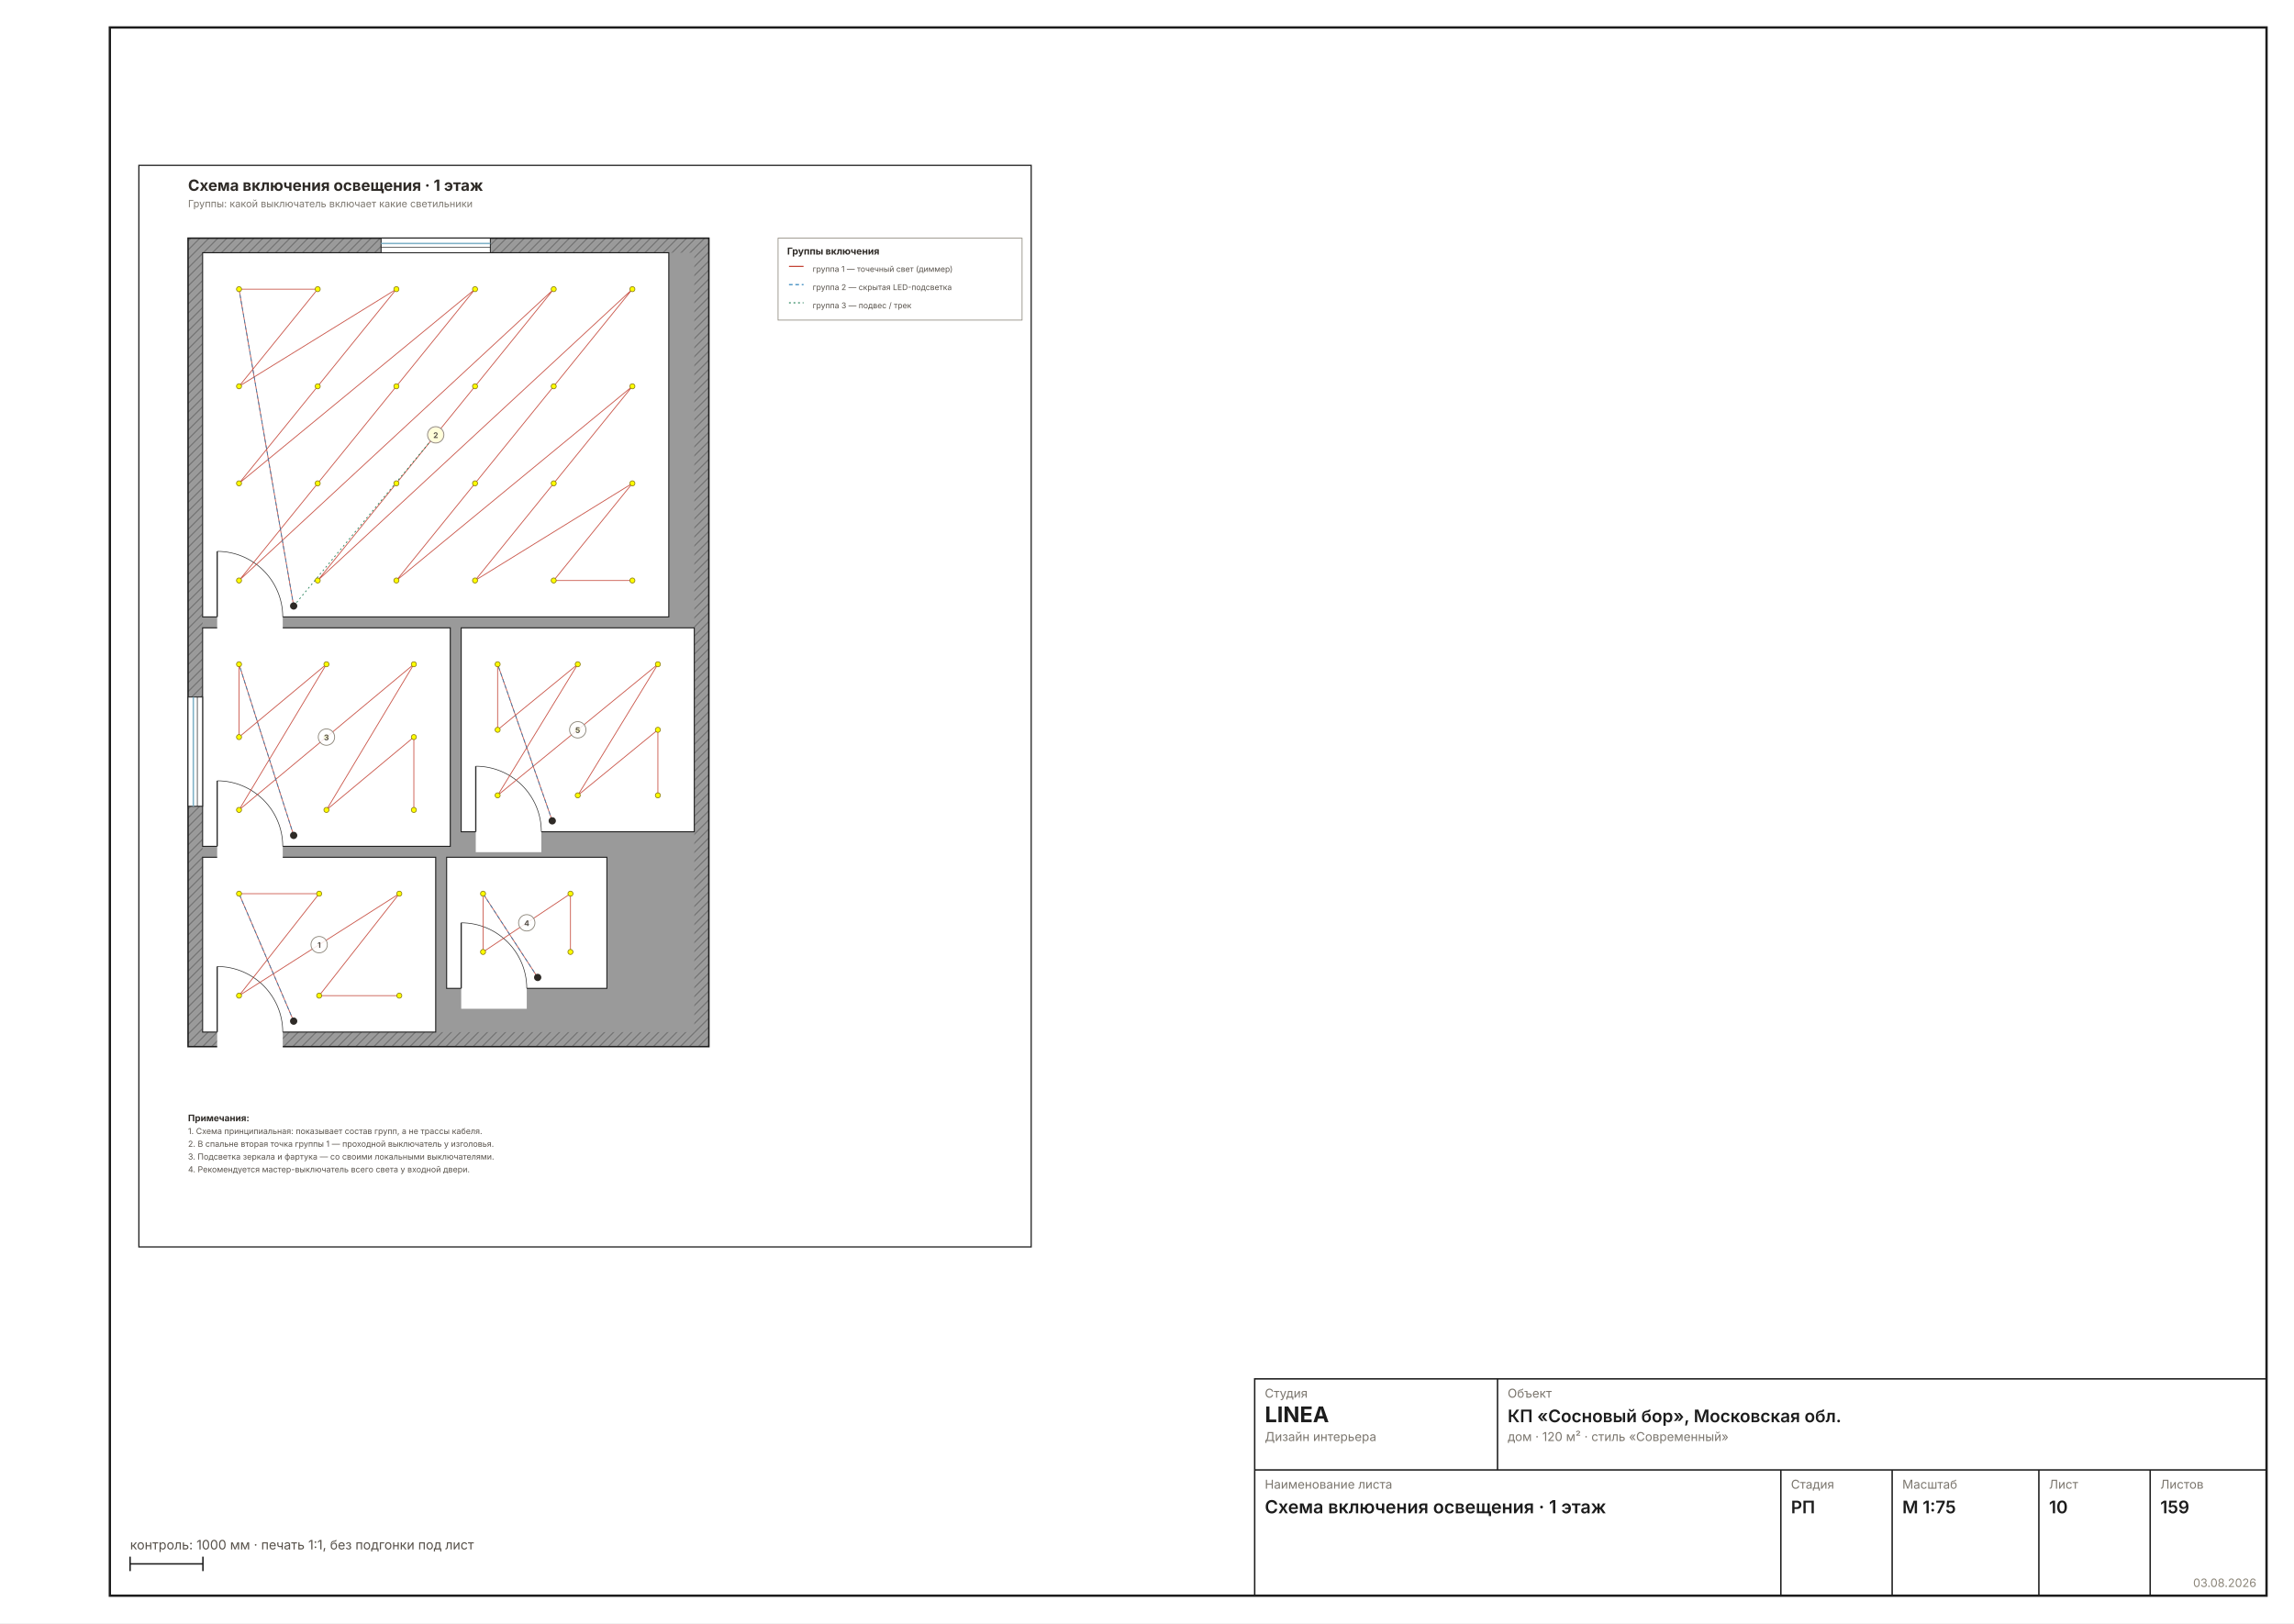
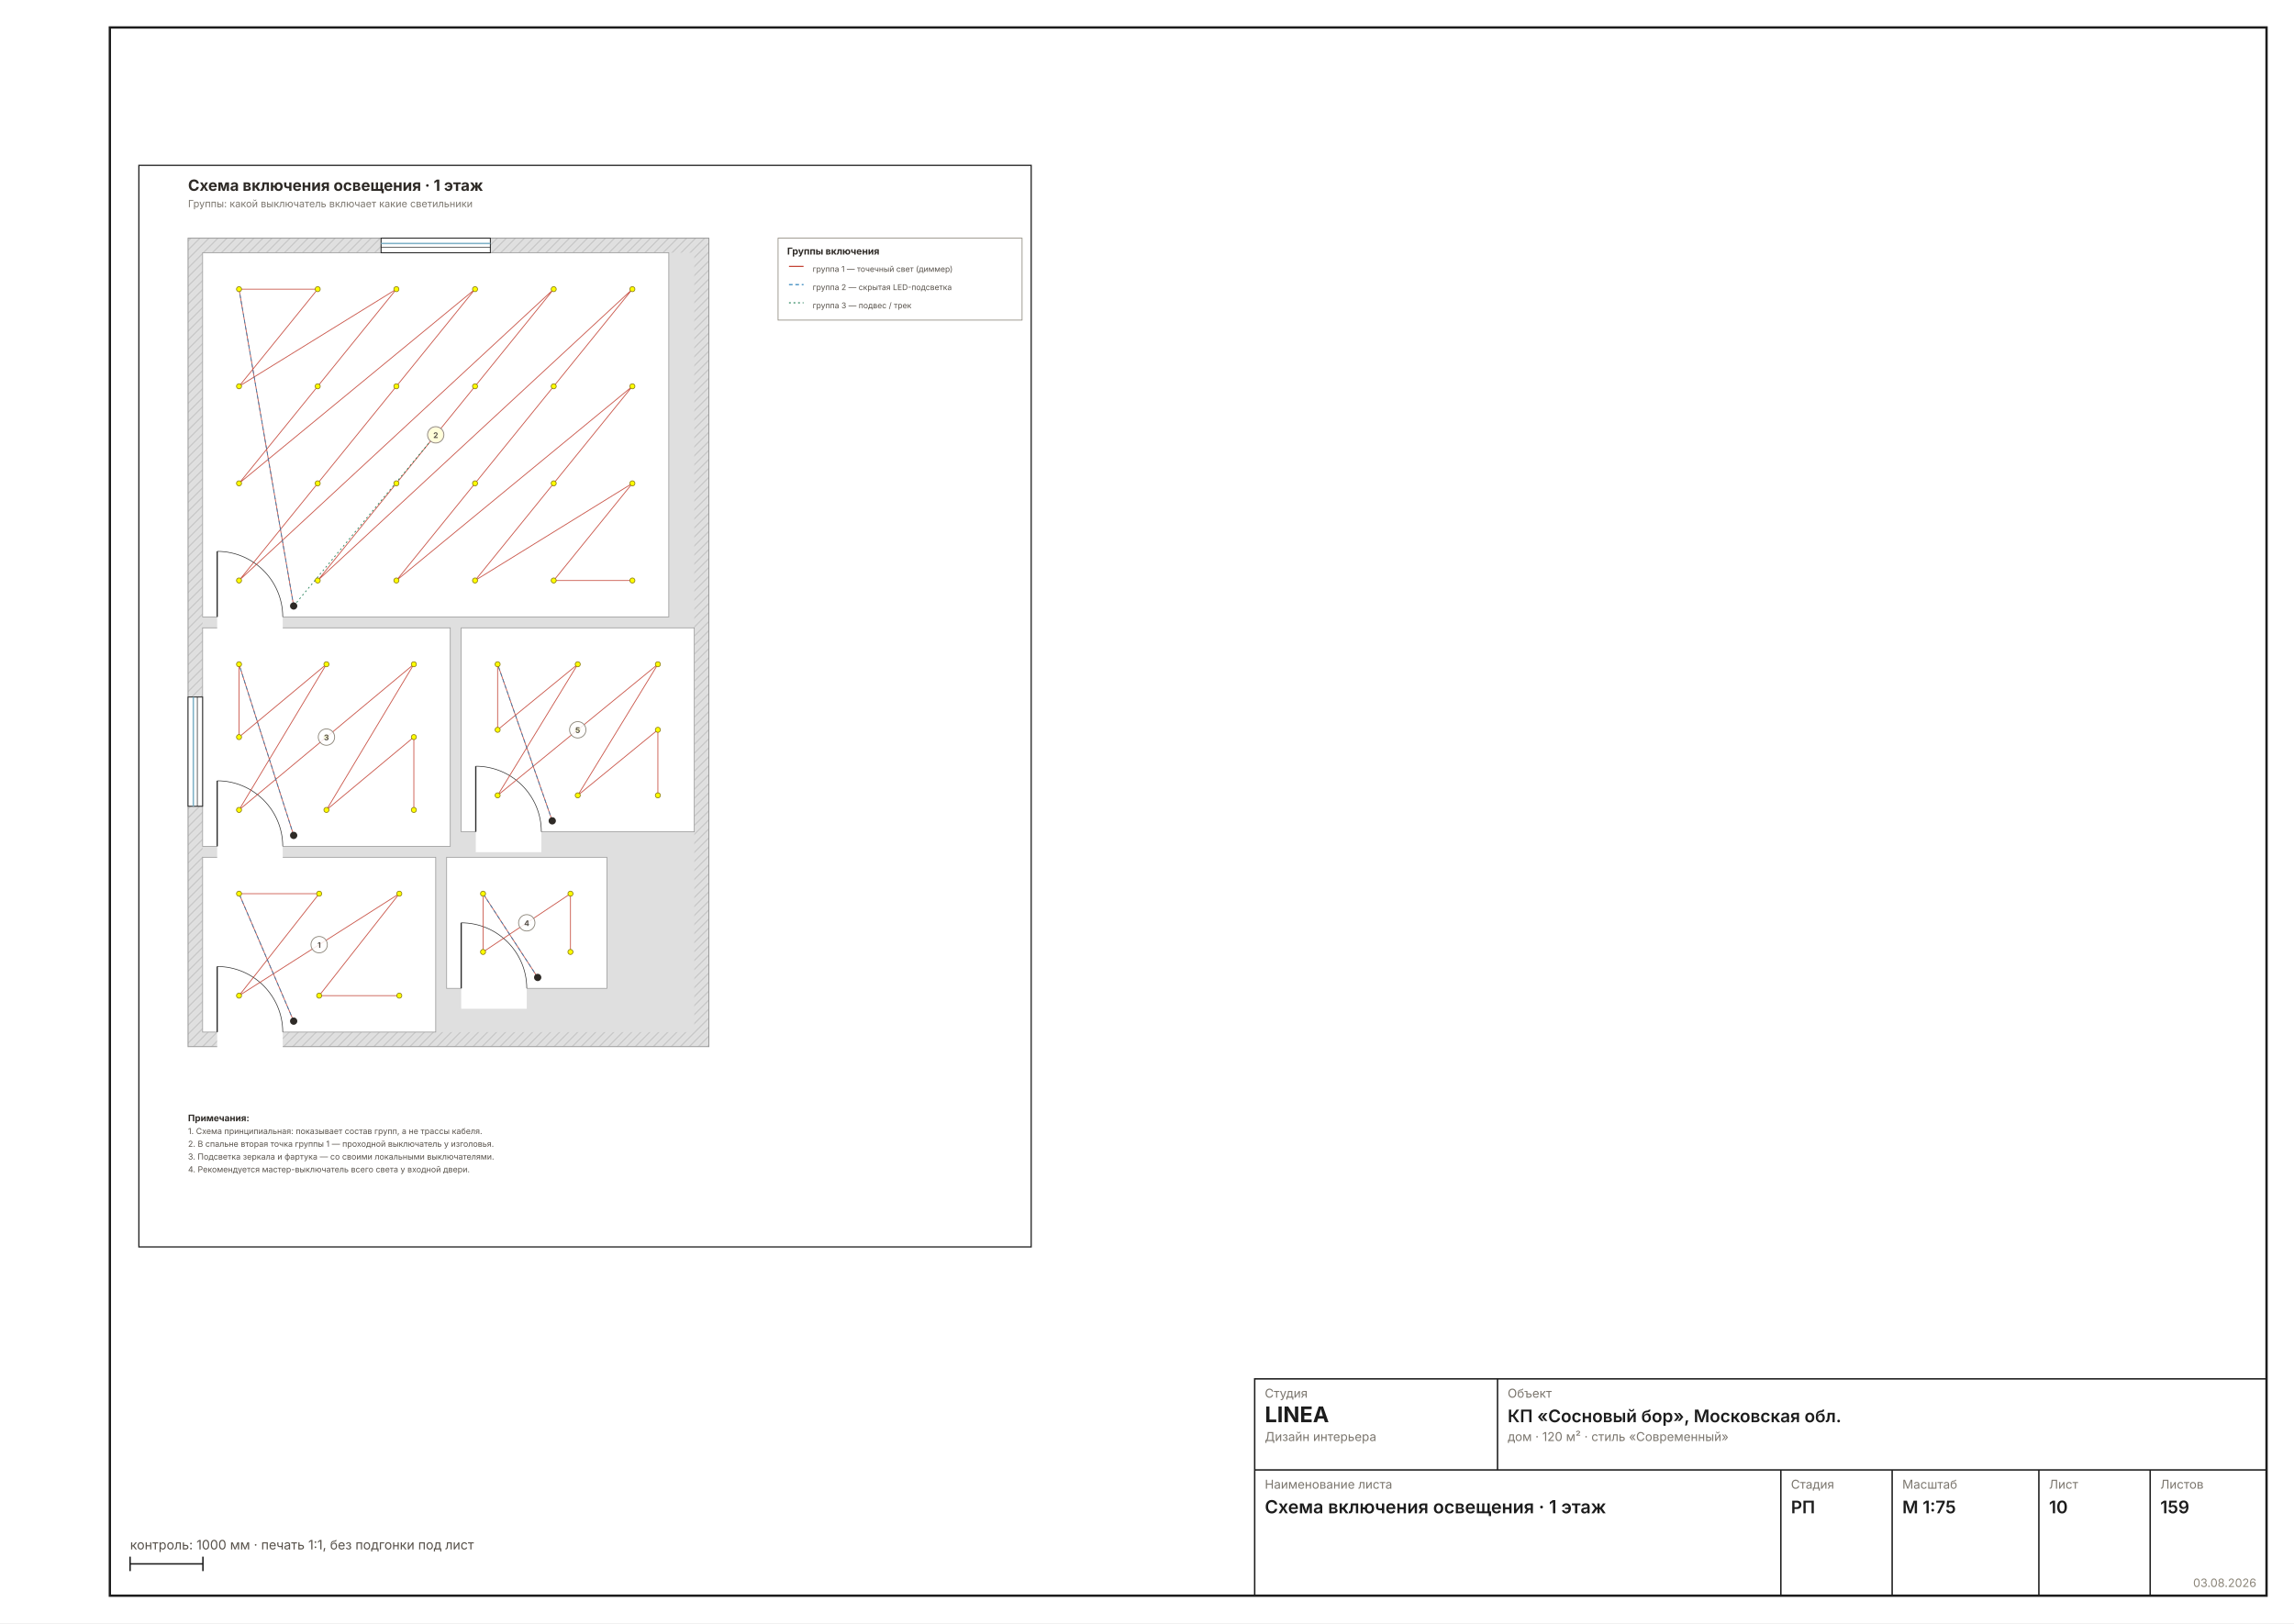
<svg xmlns="http://www.w3.org/2000/svg" width="1587" height="1123" viewBox="0 0 1587 1123" font-family="Inter, &quot;Helvetica Neue&quot;, Arial, sans-serif">
  <rect width="1587" height="1123" fill="#FFFFFF" />
  <rect x="76" y="19" width="1492" height="1085" fill="none" stroke="#1C1C1C" stroke-width="1.6" />
  <g transform="translate(86 104.3135) scale(0.6299)">
    <rect x="16" y="16" width="980" height="1188" fill="none" stroke="#1C1C1C" stroke-width="1.3" />
    <defs>
      <pattern id="wh10" width="7" height="7" patternUnits="userSpaceOnUse" patternTransform="rotate(45)">
-         <rect width="7" height="7" fill="#9A9A9A" />
-         <line x1="0" y1="0" x2="0" y2="7" stroke="#6E6E6E" stroke-width="2" />
+         <rect width="7" height="7" fill="#DFDFDF" />
+         <line x1="0" y1="0" x2="0" y2="7" stroke="#C4C4C4" stroke-width="2" />
      </pattern>
    </defs>
-     <rect x="70" y="96" width="572" height="888" fill="url(#wh10)" stroke="#1C1C1C" stroke-width="1.6" />
-     <rect x="86" y="112" width="540" height="856" fill="#9A9A9A" />
-     <rect x="86" y="776" width="256" height="192" fill="#FFFFFF" stroke="#1C1C1C" stroke-width="1.1" />
-     <rect x="86" y="112" width="512" height="400" fill="#FFFFFF" stroke="#1C1C1C" stroke-width="1.1" />
-     <rect x="86" y="524" width="272" height="240" fill="#FFFFFF" stroke="#1C1C1C" stroke-width="1.1" />
-     <rect x="354" y="776" width="176" height="144" fill="#FFFFFF" stroke="#1C1C1C" stroke-width="1.1" />
-     <rect x="370" y="524" width="256" height="224" fill="#FFFFFF" stroke="#1C1C1C" stroke-width="1.1" />
+     <rect x="70" y="96" width="572" height="888" fill="url(#wh10)" stroke="#9A9A9A" stroke-width="1" />
+     <rect x="86" y="112" width="540" height="856" fill="#DFDFDF" />
+     <rect x="86" y="776" width="256" height="192" fill="#FFFFFF" stroke="#9A9A9A" stroke-width="0.8" />
+     <rect x="86" y="112" width="512" height="400" fill="#FFFFFF" stroke="#9A9A9A" stroke-width="0.8" />
+     <rect x="86" y="524" width="272" height="240" fill="#FFFFFF" stroke="#9A9A9A" stroke-width="0.8" />
+     <rect x="354" y="776" width="176" height="144" fill="#FFFFFF" stroke="#9A9A9A" stroke-width="0.8" />
+     <rect x="370" y="524" width="256" height="224" fill="#FFFFFF" stroke="#9A9A9A" stroke-width="0.8" />
    <rect x="102" y="964.8" width="72" height="25.6" fill="#FFFFFF" />
    <line x1="102" y1="968" x2="102" y2="896" stroke="#2A2A2A" stroke-width="1.4" />
    <path d="M 174 968 A 72 72 0 0 0 102 896" fill="none" stroke="#2A2A2A" stroke-width="0.7" />
    <rect x="102" y="508.8" width="72" height="25.6" fill="#FFFFFF" />
    <line x1="102" y1="512" x2="102" y2="440" stroke="#2A2A2A" stroke-width="1.4" />
    <path d="M 174 512 A 72 72 0 0 0 102 440" fill="none" stroke="#2A2A2A" stroke-width="0.7" />
    <rect x="102" y="760.8" width="72" height="25.6" fill="#FFFFFF" />
    <line x1="102" y1="764" x2="102" y2="692" stroke="#2A2A2A" stroke-width="1.4" />
    <path d="M 174 764 A 72 72 0 0 0 102 692" fill="none" stroke="#2A2A2A" stroke-width="0.7" />
    <rect x="370" y="916.8" width="72" height="25.6" fill="#FFFFFF" />
    <line x1="370" y1="920" x2="370" y2="848" stroke="#2A2A2A" stroke-width="1.4" />
    <path d="M 442 920 A 72 72 0 0 0 370 848" fill="none" stroke="#2A2A2A" stroke-width="0.7" />
    <rect x="386" y="744.8" width="72" height="25.6" fill="#FFFFFF" />
    <line x1="386" y1="748" x2="386" y2="676" stroke="#2A2A2A" stroke-width="1.4" />
    <path d="M 458 748 A 72 72 0 0 0 386 676" fill="none" stroke="#2A2A2A" stroke-width="0.7" />
    <rect x="282" y="96" width="120" height="16" fill="#FFFFFF" stroke="#1C1C1C" stroke-width="1" />
    <line x1="282" y1="101.8" x2="402" y2="101.8" stroke="#7FB2C8" stroke-width="1.6" />
    <line x1="282" y1="106.2" x2="402" y2="106.2" stroke="#1C1C1C" stroke-width="0.7" />
    <rect x="70" y="600" width="16" height="120" fill="#FFFFFF" stroke="#1C1C1C" stroke-width="1" />
    <line x1="75.8" y1="600" x2="75.8" y2="720" stroke="#7FB2C8" stroke-width="1.6" />
    <line x1="80.2" y1="600" x2="80.2" y2="720" stroke="#1C1C1C" stroke-width="0.7" />
    <polyline points="186,956 126,816 214,816 126,928 302,816 214,928 302,928" fill="none" stroke="#C0392B" stroke-width="0.9" opacity="0.85" />
    <polyline points="186,956 126,816" fill="none" stroke="#2980B9" stroke-width="0.9" stroke-dasharray="4 3" opacity="0.9" />
    <circle cx="186" cy="956" r="4" fill="#2E2A26" />
    <circle cx="126" cy="816" r="2.8" fill="#FEFE00" stroke="#8A7A10" stroke-width="0.8" />
    <circle cx="126" cy="928" r="2.8" fill="#FEFE00" stroke="#8A7A10" stroke-width="0.8" />
    <circle cx="214" cy="816" r="2.8" fill="#FEFE00" stroke="#8A7A10" stroke-width="0.8" />
    <circle cx="214" cy="928" r="2.8" fill="#FEFE00" stroke="#8A7A10" stroke-width="0.8" />
    <circle cx="302" cy="816" r="2.8" fill="#FEFE00" stroke="#8A7A10" stroke-width="0.8" />
    <circle cx="302" cy="928" r="2.8" fill="#FEFE00" stroke="#8A7A10" stroke-width="0.8" />
    <polyline points="186,500 126,152 212.4,152 126,258.7 298.8,152 212.4,258.7 126,365.3 385.2,152 298.8,258.7 212.4,365.3 126,472 471.6,152 385.2,258.7 298.8,365.3 212.4,472 558,152 471.6,258.7 385.2,365.3 298.8,472 558,258.7 471.6,365.3 385.2,472 558,365.3 471.6,472 558,472" fill="none" stroke="#C0392B" stroke-width="0.9" opacity="0.85" />
    <polyline points="186,500 126,152" fill="none" stroke="#2980B9" stroke-width="0.9" stroke-dasharray="4 3" opacity="0.9" />
    <polyline points="186,500 342,312" fill="none" stroke="#27835B" stroke-width="0.9" stroke-dasharray="2 3" />
    <circle cx="186" cy="500" r="4" fill="#2E2A26" />
    <circle cx="126" cy="152" r="2.8" fill="#FEFE00" stroke="#8A7A10" stroke-width="0.8" />
    <circle cx="126" cy="258.7" r="2.8" fill="#FEFE00" stroke="#8A7A10" stroke-width="0.8" />
    <circle cx="126" cy="365.3" r="2.8" fill="#FEFE00" stroke="#8A7A10" stroke-width="0.8" />
    <circle cx="126" cy="472" r="2.8" fill="#FEFE00" stroke="#8A7A10" stroke-width="0.8" />
    <circle cx="212.4" cy="152" r="2.8" fill="#FEFE00" stroke="#8A7A10" stroke-width="0.8" />
    <circle cx="212.4" cy="258.7" r="2.8" fill="#FEFE00" stroke="#8A7A10" stroke-width="0.8" />
    <circle cx="212.4" cy="365.3" r="2.8" fill="#FEFE00" stroke="#8A7A10" stroke-width="0.8" />
    <circle cx="212.4" cy="472" r="2.8" fill="#FEFE00" stroke="#8A7A10" stroke-width="0.8" />
    <circle cx="298.8" cy="152" r="2.8" fill="#FEFE00" stroke="#8A7A10" stroke-width="0.8" />
    <circle cx="298.8" cy="258.7" r="2.8" fill="#FEFE00" stroke="#8A7A10" stroke-width="0.8" />
    <circle cx="298.8" cy="365.3" r="2.8" fill="#FEFE00" stroke="#8A7A10" stroke-width="0.8" />
    <circle cx="298.8" cy="472" r="2.8" fill="#FEFE00" stroke="#8A7A10" stroke-width="0.8" />
    <circle cx="385.2" cy="152" r="2.8" fill="#FEFE00" stroke="#8A7A10" stroke-width="0.8" />
    <circle cx="385.2" cy="258.7" r="2.8" fill="#FEFE00" stroke="#8A7A10" stroke-width="0.8" />
    <circle cx="385.2" cy="365.3" r="2.8" fill="#FEFE00" stroke="#8A7A10" stroke-width="0.8" />
    <circle cx="385.2" cy="472" r="2.8" fill="#FEFE00" stroke="#8A7A10" stroke-width="0.8" />
    <circle cx="471.6" cy="152" r="2.8" fill="#FEFE00" stroke="#8A7A10" stroke-width="0.8" />
    <circle cx="471.6" cy="258.7" r="2.8" fill="#FEFE00" stroke="#8A7A10" stroke-width="0.8" />
    <circle cx="471.6" cy="365.3" r="2.8" fill="#FEFE00" stroke="#8A7A10" stroke-width="0.8" />
    <circle cx="471.6" cy="472" r="2.8" fill="#FEFE00" stroke="#8A7A10" stroke-width="0.8" />
    <circle cx="558" cy="152" r="2.8" fill="#FEFE00" stroke="#8A7A10" stroke-width="0.8" />
    <circle cx="558" cy="258.7" r="2.8" fill="#FEFE00" stroke="#8A7A10" stroke-width="0.8" />
    <circle cx="558" cy="365.3" r="2.8" fill="#FEFE00" stroke="#8A7A10" stroke-width="0.8" />
    <circle cx="558" cy="472" r="2.8" fill="#FEFE00" stroke="#8A7A10" stroke-width="0.8" />
    <circle cx="342" cy="312" r="8" fill="#FEFE00" stroke="#E8A000" stroke-width="1" />
    <polyline points="186,752 126,564 126,644 222,564 126,724 222,644 318,564 222,724 318,644 318,724" fill="none" stroke="#C0392B" stroke-width="0.9" opacity="0.85" />
    <polyline points="186,752 126,564" fill="none" stroke="#2980B9" stroke-width="0.9" stroke-dasharray="4 3" opacity="0.9" />
    <circle cx="186" cy="752" r="4" fill="#2E2A26" />
    <circle cx="126" cy="564" r="2.8" fill="#FEFE00" stroke="#8A7A10" stroke-width="0.8" />
    <circle cx="126" cy="644" r="2.8" fill="#FEFE00" stroke="#8A7A10" stroke-width="0.8" />
    <circle cx="126" cy="724" r="2.8" fill="#FEFE00" stroke="#8A7A10" stroke-width="0.8" />
    <circle cx="222" cy="564" r="2.8" fill="#FEFE00" stroke="#8A7A10" stroke-width="0.8" />
    <circle cx="222" cy="644" r="2.8" fill="#FEFE00" stroke="#8A7A10" stroke-width="0.8" />
    <circle cx="222" cy="724" r="2.8" fill="#FEFE00" stroke="#8A7A10" stroke-width="0.8" />
    <circle cx="318" cy="564" r="2.8" fill="#FEFE00" stroke="#8A7A10" stroke-width="0.8" />
    <circle cx="318" cy="644" r="2.8" fill="#FEFE00" stroke="#8A7A10" stroke-width="0.8" />
    <circle cx="318" cy="724" r="2.8" fill="#FEFE00" stroke="#8A7A10" stroke-width="0.8" />
    <polyline points="454,908 394,816 394,880 490,816 490,880" fill="none" stroke="#C0392B" stroke-width="0.9" opacity="0.85" />
    <polyline points="454,908 394,816" fill="none" stroke="#2980B9" stroke-width="0.9" stroke-dasharray="4 3" opacity="0.9" />
    <circle cx="454" cy="908" r="4" fill="#2E2A26" />
    <circle cx="394" cy="816" r="2.8" fill="#FEFE00" stroke="#8A7A10" stroke-width="0.8" />
    <circle cx="394" cy="880" r="2.8" fill="#FEFE00" stroke="#8A7A10" stroke-width="0.8" />
    <circle cx="490" cy="816" r="2.8" fill="#FEFE00" stroke="#8A7A10" stroke-width="0.8" />
    <circle cx="490" cy="880" r="2.8" fill="#FEFE00" stroke="#8A7A10" stroke-width="0.8" />
    <polyline points="470,736 410,564 410,636 498,564 410,708 498,636 586,564 498,708 586,636 586,708" fill="none" stroke="#C0392B" stroke-width="0.9" opacity="0.85" />
    <polyline points="470,736 410,564" fill="none" stroke="#2980B9" stroke-width="0.9" stroke-dasharray="4 3" opacity="0.9" />
    <circle cx="470" cy="736" r="4" fill="#2E2A26" />
    <circle cx="410" cy="564" r="2.8" fill="#FEFE00" stroke="#8A7A10" stroke-width="0.8" />
    <circle cx="410" cy="636" r="2.8" fill="#FEFE00" stroke="#8A7A10" stroke-width="0.8" />
    <circle cx="410" cy="708" r="2.8" fill="#FEFE00" stroke="#8A7A10" stroke-width="0.8" />
    <circle cx="498" cy="564" r="2.8" fill="#FEFE00" stroke="#8A7A10" stroke-width="0.8" />
    <circle cx="498" cy="636" r="2.8" fill="#FEFE00" stroke="#8A7A10" stroke-width="0.8" />
    <circle cx="498" cy="708" r="2.8" fill="#FEFE00" stroke="#8A7A10" stroke-width="0.8" />
    <circle cx="586" cy="564" r="2.8" fill="#FEFE00" stroke="#8A7A10" stroke-width="0.8" />
    <circle cx="586" cy="636" r="2.8" fill="#FEFE00" stroke="#8A7A10" stroke-width="0.8" />
    <circle cx="586" cy="708" r="2.8" fill="#FEFE00" stroke="#8A7A10" stroke-width="0.8" />
    <circle cx="214" cy="872" r="9" fill="#FFFFFFD9" stroke="#8A8478" stroke-width="0.9" />
    <text x="214" y="875.5" font-size="8.5" font-weight="700" text-anchor="middle" fill="#57514A">1</text>
    <circle cx="342" cy="312" r="9" fill="#FFFFFFD9" stroke="#8A8478" stroke-width="0.9" />
    <text x="342" y="315.5" font-size="8.5" font-weight="700" text-anchor="middle" fill="#57514A">2</text>
    <circle cx="222" cy="644" r="9" fill="#FFFFFFD9" stroke="#8A8478" stroke-width="0.9" />
    <text x="222" y="647.5" font-size="8.5" font-weight="700" text-anchor="middle" fill="#57514A">3</text>
    <circle cx="442" cy="848" r="9" fill="#FFFFFFD9" stroke="#8A8478" stroke-width="0.9" />
    <text x="442" y="851.5" font-size="8.5" font-weight="700" text-anchor="middle" fill="#57514A">4</text>
    <circle cx="498" cy="636" r="9" fill="#FFFFFFD9" stroke="#8A8478" stroke-width="0.9" />
    <text x="498" y="639.5" font-size="8.5" font-weight="700" text-anchor="middle" fill="#57514A">5</text>
    <rect x="718" y="96" width="268" height="90" fill="none" stroke="#8A8478" stroke-width="0.8" />
    <text x="728" y="114" font-size="10.5" font-weight="700" fill="#2E2A26">Группы включения</text>
    <line x1="730" y1="127" x2="746" y2="127" stroke="#C0392B" stroke-width="1.2" />
    <text x="756" y="133" font-size="8.7" fill="#57514A">группа 1 — точечный свет (диммер)</text>
    <line x1="730" y1="147" x2="746" y2="147" stroke="#2980B9" stroke-width="1.2" stroke-dasharray="4 3" />
    <text x="756" y="153" font-size="8.7" fill="#57514A">группа 2 — скрытая LED-подсветка</text>
    <line x1="730" y1="167" x2="746" y2="167" stroke="#27835B" stroke-width="1.2" stroke-dasharray="2 3" />
    <text x="756" y="173" font-size="8.7" fill="#57514A">группа 3 — подвес / трек</text>
    <text x="70" y="1066" font-size="10" font-weight="700" fill="#2E2A26">Примечания:</text>
    <text x="70" y="1080" font-size="9" fill="#57514A">1. Схема принципиальная: показывает состав групп, а не трассы кабеля.</text>
    <text x="70" y="1094" font-size="9" fill="#57514A">2. В спальне вторая точка группы 1 — проходной выключатель у изголовья.</text>
    <text x="70" y="1108" font-size="9" fill="#57514A">3. Подсветка зеркала и фартука — со своими локальными выключателями.</text>
    <text x="70" y="1122" font-size="9" fill="#57514A">4. Рекомендуется мастер-выключатель всего света у входной двери.</text>
    <text x="70" y="44" font-size="17" font-weight="700" fill="#2E2A26">Схема включения освещения · 1 этаж</text>
    <text x="70" y="62" font-size="11" fill="#7A756D">Группы: какой выключатель включает какие светильники</text>
  </g>
  <g stroke="#1C1C1C" stroke-width="1" fill="none">
    <rect x="868" y="954" width="700" height="150" />
    <line x1="868" y1="1017" x2="1568" y2="1017" />
    <line x1="1036" y1="954" x2="1036" y2="1017" />
    <line x1="1232" y1="1017" x2="1232" y2="1104" />
    <line x1="1309" y1="1017" x2="1309" y2="1104" />
    <line x1="1410.5" y1="1017" x2="1410.5" y2="1104" />
    <line x1="1487.5" y1="1017" x2="1487.5" y2="1104" />
  </g>
  <text x="875" y="967" font-size="8.5" fill="#7A756D">Студия</text>
  <text x="875" y="984" font-size="15" font-weight="700" fill="#1C1C1C">LINEA</text>
  <text x="875" y="997" font-size="8.5" fill="#7A756D">Дизайн интерьера</text>
  <text x="1043" y="967" font-size="8.5" fill="#7A756D">Объект</text>
  <text x="1043" y="984" font-size="12" font-weight="600" fill="#1C1C1C">КП «Сосновый бор», Московская обл.</text>
  <text x="1043" y="997" font-size="8.5" fill="#7A756D">дом · 120 м² · стиль «Современный»</text>
  <text x="875" y="1030" font-size="8.5" fill="#7A756D">Наименование листа</text>
  <text x="875" y="1047" font-size="12.5" font-weight="600" fill="#1C1C1C">Схема включения освещения · 1 этаж</text>
  <text x="1239" y="1030" font-size="8.5" fill="#7A756D">Стадия</text>
  <text x="1239" y="1047" font-size="12" font-weight="600" fill="#1C1C1C">РП</text>
  <text x="1316" y="1030" font-size="8.5" fill="#7A756D">Масштаб</text>
  <text x="1316" y="1047" font-size="12" font-weight="600" fill="#1C1C1C">М 1:75</text>
  <text x="1417.5" y="1030" font-size="8.5" fill="#7A756D">Лист</text>
  <text x="1417.5" y="1047" font-size="12" font-weight="600" fill="#1C1C1C">10</text>
  <text x="1494.5" y="1030" font-size="8.5" fill="#7A756D">Листов</text>
  <text x="1494.5" y="1047" font-size="12" font-weight="600" fill="#1C1C1C">159</text>
  <text x="1561" y="1098" font-size="8" fill="#8A8478" text-anchor="end">03.08.2026</text>
  <g stroke="#1C1C1C" stroke-width="1">
    <line x1="90" y1="1082" x2="140.392" y2="1082" />
    <line x1="90" y1="1077" x2="90" y2="1087" />
    <line x1="140.392" y1="1077" x2="140.392" y2="1087" />
  </g>
  <text x="90" y="1072" font-size="9" fill="#57514A">контроль: 1000 мм · печать 1:1, без подгонки под лист</text>
</svg>
